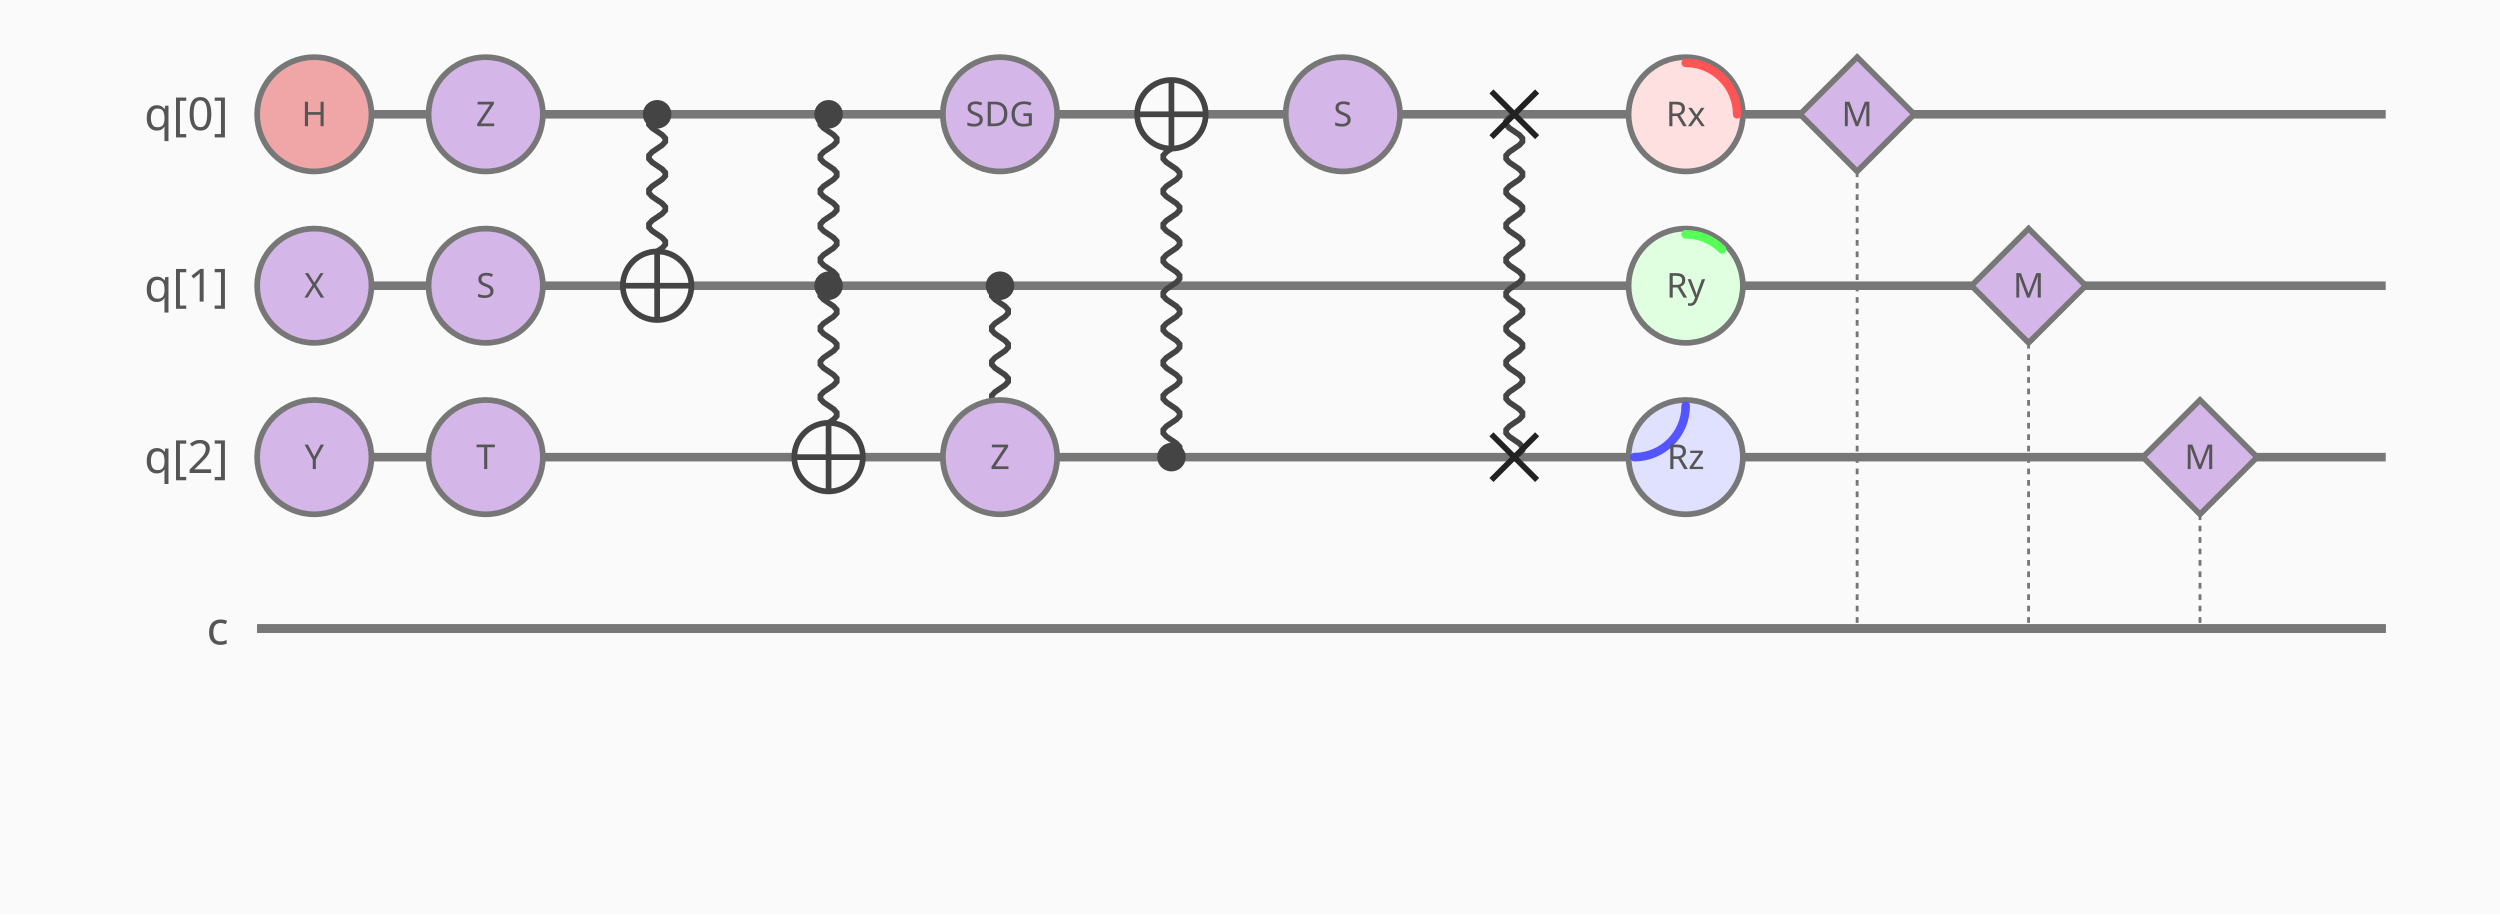
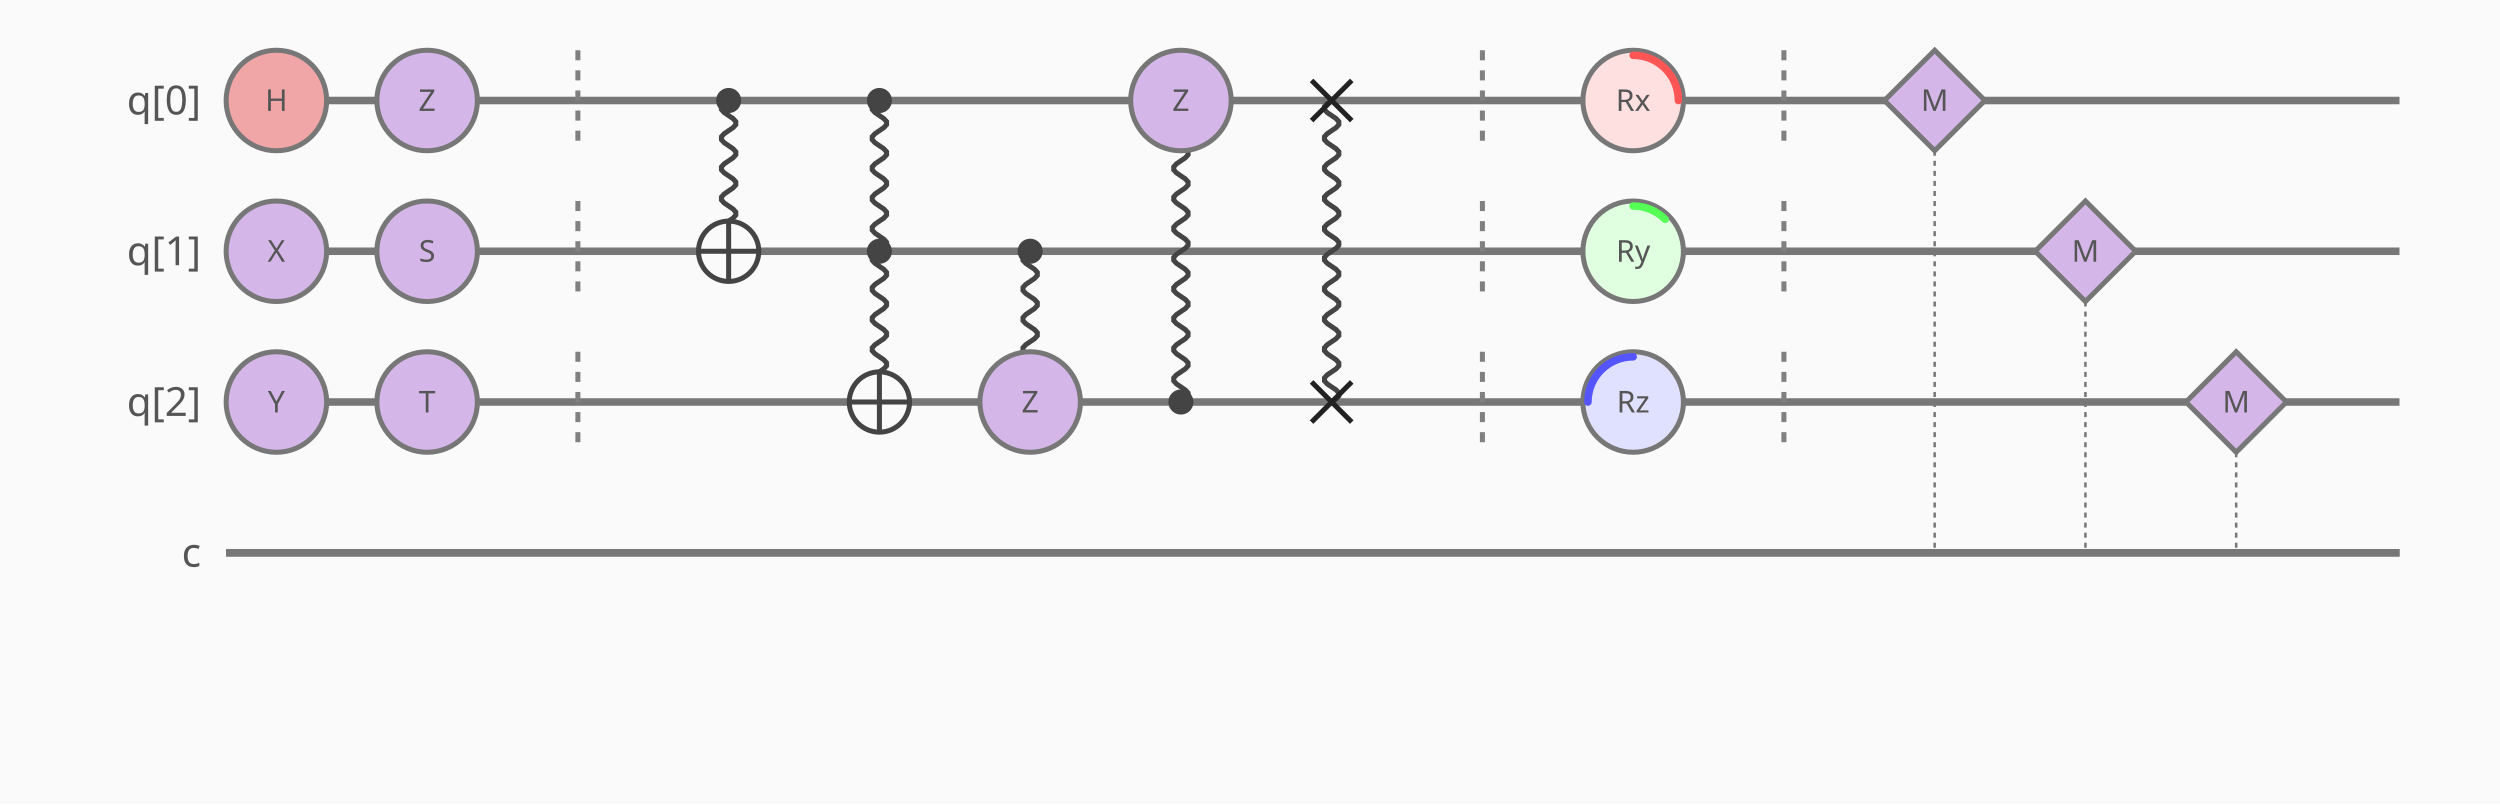
- <svg xmlns="http://www.w3.org/2000/svg" width="875.0" height="320" viewBox="0 0 875.0 320">
+ <svg xmlns="http://www.w3.org/2000/svg" width="995.0" height="320" viewBox="0 0 995.0 320">
  <rect width="100%" height="100%" fill="#fafafa" />
  <text x="80" y="220" fill="#555555" font-family="calibri" font-size="16" text-anchor="end" dominant-baseline="middle">c</text>
  <text x="80" y="40" fill="#555555" font-family="calibri" font-size="16" text-anchor="end" dominant-baseline="middle">q[0]</text>
  <text x="80" y="100" fill="#555555" font-family="calibri" font-size="16" text-anchor="end" dominant-baseline="middle">q[1]</text>
  <text x="80" y="160" fill="#555555" font-family="calibri" font-size="16" text-anchor="end" dominant-baseline="middle">q[2]</text>
-   <line x1="90" y1="40" x2="835.0" y2="40" stroke="#777777" stroke-width="3" stroke-dasharray="" />
-   <line x1="90" y1="100" x2="835.0" y2="100" stroke="#777777" stroke-width="3" stroke-dasharray="" />
-   <line x1="90" y1="160" x2="835.0" y2="160" stroke="#777777" stroke-width="3" stroke-dasharray="" />
-   <line x1="90" y1="220" x2="835.0" y2="220" stroke="#777777" stroke-width="3" stroke-dasharray="" />
-   <line x1="90" y1="220" x2="835.0" y2="220" stroke="#777777" stroke-width="3" stroke-dasharray="" />
-   <path d="M 230.0 40.0 L 228.237 41.2 L 227.147 42.4 L 227.147 43.6 L 228.237 44.8 L 230.0 46.0 L 231.763 47.2 L 232.853 48.4 L 232.853 49.6 L 231.763 50.8 L 230.0 52.0 L 228.237 53.2 L 227.147 54.4 L 227.147 55.6 L 228.237 56.8 L 230.0 58.0 L 231.763 59.2 L 232.853 60.4 L 232.853 61.6 L 231.763 62.8 L 230.0 64.0 L 228.237 65.2 L 227.147 66.4 L 227.147 67.6 L 228.237 68.8 L 230.0 70.0 L 231.763 71.2 L 232.853 72.4 L 232.853 73.6 L 231.763 74.8 L 230.0 76.0 L 228.237 77.2 L 227.147 78.4 L 227.147 79.6 L 228.237 80.8 L 230.0 82.0 L 231.763 83.2 L 232.853 84.4 L 232.853 85.6 L 231.763 86.8 L 230.0 88.0 L 228.237 89.2 L 227.147 90.4 L 227.147 91.6 L 228.237 92.8 L 230.0 94.0 L 231.763 95.2 L 232.853 96.4 L 232.853 97.6 L 231.763 98.8 L 230 100.0" stroke="#444444" stroke-width="2" fill="none" stroke-dasharray="" />
-   <path d="M 290.0 40.0 L 288.237 41.2 L 287.147 42.4 L 287.147 43.6 L 288.237 44.8 L 290.0 46.0 L 291.763 47.2 L 292.853 48.4 L 292.853 49.6 L 291.763 50.8 L 290.0 52.0 L 288.237 53.2 L 287.147 54.4 L 287.147 55.6 L 288.237 56.8 L 290.0 58.0 L 291.763 59.2 L 292.853 60.4 L 292.853 61.6 L 291.763 62.8 L 290.0 64.0 L 288.237 65.2 L 287.147 66.4 L 287.147 67.6 L 288.237 68.8 L 290.0 70.0 L 291.763 71.2 L 292.853 72.4 L 292.853 73.6 L 291.763 74.8 L 290.0 76.0 L 288.237 77.2 L 287.147 78.4 L 287.147 79.6 L 288.237 80.8 L 290.0 82.0 L 291.763 83.2 L 292.853 84.4 L 292.853 85.6 L 291.763 86.8 L 290.0 88.0 L 288.237 89.2 L 287.147 90.4 L 287.147 91.6 L 288.237 92.8 L 290.0 94.0 L 291.763 95.2 L 292.853 96.4 L 292.853 97.6 L 291.763 98.8 L 290.0 100.0 L 288.237 101.2 L 287.147 102.4 L 287.147 103.6 L 288.237 104.8 L 290.0 106.0 L 291.763 107.2 L 292.853 108.4 L 292.853 109.6 L 291.763 110.8 L 290.0 112.0 L 288.237 113.2 L 287.147 114.4 L 287.147 115.6 L 288.237 116.8 L 290.0 118.0 L 291.763 119.2 L 292.853 120.4 L 292.853 121.6 L 291.763 122.8 L 290.0 124.0 L 288.237 125.2 L 287.147 126.4 L 287.147 127.6 L 288.237 128.8 L 290.0 130.0 L 291.763 131.2 L 292.853 132.4 L 292.853 133.6 L 291.763 134.8 L 290.0 136.0 L 288.237 137.2 L 287.147 138.4 L 287.147 139.6 L 288.237 140.8 L 290.0 142.0 L 291.763 143.2 L 292.853 144.4 L 292.853 145.6 L 291.763 146.8 L 290.0 148.0 L 288.237 149.2 L 287.147 150.4 L 287.147 151.6 L 288.237 152.8 L 290.0 154.0 L 291.763 155.2 L 292.853 156.4 L 292.853 157.6 L 291.763 158.8 L 290 160.0" stroke="#444444" stroke-width="2" fill="none" stroke-dasharray="" />
-   <path d="M 350.0 100.0 L 348.237 101.2 L 347.147 102.4 L 347.147 103.6 L 348.237 104.8 L 350.0 106.0 L 351.763 107.2 L 352.853 108.4 L 352.853 109.6 L 351.763 110.8 L 350.0 112.0 L 348.237 113.2 L 347.147 114.4 L 347.147 115.6 L 348.237 116.8 L 350.0 118.0 L 351.763 119.2 L 352.853 120.4 L 352.853 121.6 L 351.763 122.8 L 350.0 124.0 L 348.237 125.2 L 347.147 126.4 L 347.147 127.6 L 348.237 128.8 L 350.0 130.0 L 351.763 131.2 L 352.853 132.4 L 352.853 133.6 L 351.763 134.8 L 350.0 136.0 L 348.237 137.2 L 347.147 138.4 L 347.147 139.6 L 348.237 140.8 L 350.0 142.0 L 351.763 143.2 L 352.853 144.4 L 352.853 145.6 L 351.763 146.8 L 350.0 148.0 L 348.237 149.2 L 347.147 150.4 L 347.147 151.6 L 348.237 152.8 L 350.0 154.0 L 351.763 155.2 L 352.853 156.4 L 352.853 157.6 L 351.763 158.8 L 350.0 160.0" stroke="#444444" stroke-width="2" fill="none" stroke-dasharray="" />
-   <path d="M 410.0 40.0 L 408.237 41.2 L 407.147 42.4 L 407.147 43.6 L 408.237 44.8 L 410.0 46.0 L 411.763 47.2 L 412.853 48.4 L 412.853 49.6 L 411.763 50.8 L 410.0 52.0 L 408.237 53.2 L 407.147 54.4 L 407.147 55.6 L 408.237 56.8 L 410.0 58.0 L 411.763 59.2 L 412.853 60.4 L 412.853 61.6 L 411.763 62.8 L 410.0 64.0 L 408.237 65.2 L 407.147 66.4 L 407.147 67.6 L 408.237 68.8 L 410.0 70.0 L 411.763 71.2 L 412.853 72.4 L 412.853 73.6 L 411.763 74.8 L 410.0 76.0 L 408.237 77.2 L 407.147 78.4 L 407.147 79.6 L 408.237 80.8 L 410.0 82.0 L 411.763 83.2 L 412.853 84.4 L 412.853 85.6 L 411.763 86.8 L 410.0 88.0 L 408.237 89.2 L 407.147 90.4 L 407.147 91.6 L 408.237 92.8 L 410.0 94.0 L 411.763 95.2 L 412.853 96.4 L 412.853 97.6 L 411.763 98.8 L 410.0 100.0 L 408.237 101.2 L 407.147 102.4 L 407.147 103.6 L 408.237 104.8 L 410.0 106.0 L 411.763 107.2 L 412.853 108.4 L 412.853 109.6 L 411.763 110.8 L 410.0 112.0 L 408.237 113.2 L 407.147 114.4 L 407.147 115.6 L 408.237 116.8 L 410.0 118.0 L 411.763 119.2 L 412.853 120.4 L 412.853 121.6 L 411.763 122.8 L 410.0 124.0 L 408.237 125.2 L 407.147 126.4 L 407.147 127.6 L 408.237 128.8 L 410.0 130.0 L 411.763 131.2 L 412.853 132.4 L 412.853 133.6 L 411.763 134.8 L 410.0 136.0 L 408.237 137.2 L 407.147 138.4 L 407.147 139.6 L 408.237 140.8 L 410.0 142.0 L 411.763 143.2 L 412.853 144.4 L 412.853 145.6 L 411.763 146.8 L 410.0 148.0 L 408.237 149.2 L 407.147 150.4 L 407.147 151.6 L 408.237 152.8 L 410.0 154.0 L 411.763 155.2 L 412.853 156.4 L 412.853 157.6 L 411.763 158.8 L 410 160.0" stroke="#444444" stroke-width="2" fill="none" stroke-dasharray="" />
+   <line x1="90" y1="40" x2="955.0" y2="40" stroke="#777777" stroke-width="3" stroke-dasharray="" />
+   <line x1="90" y1="100" x2="955.0" y2="100" stroke="#777777" stroke-width="3" stroke-dasharray="" />
+   <line x1="90" y1="160" x2="955.0" y2="160" stroke="#777777" stroke-width="3" stroke-dasharray="" />
+   <line x1="90" y1="220" x2="955.0" y2="220" stroke="#777777" stroke-width="3" stroke-dasharray="" />
+   <line x1="90" y1="220" x2="955.0" y2="220" stroke="#777777" stroke-width="3" stroke-dasharray="" />
+   <line x1="230.0" y1="20" x2="230.0" y2="60" stroke="gray" stroke-width="2" stroke-dasharray="4,4" />
+   <line x1="230.0" y1="80" x2="230.0" y2="120" stroke="gray" stroke-width="2" stroke-dasharray="4,4" />
+   <line x1="230.0" y1="140" x2="230.0" y2="180" stroke="gray" stroke-width="2" stroke-dasharray="4,4" />
+   <path d="M 290.0 40.0 L 288.237 41.2 L 287.147 42.4 L 287.147 43.6 L 288.237 44.8 L 290.0 46.0 L 291.763 47.2 L 292.853 48.4 L 292.853 49.6 L 291.763 50.8 L 290.0 52.0 L 288.237 53.2 L 287.147 54.4 L 287.147 55.6 L 288.237 56.8 L 290.0 58.0 L 291.763 59.2 L 292.853 60.4 L 292.853 61.6 L 291.763 62.8 L 290.0 64.0 L 288.237 65.2 L 287.147 66.4 L 287.147 67.6 L 288.237 68.8 L 290.0 70.0 L 291.763 71.2 L 292.853 72.4 L 292.853 73.6 L 291.763 74.8 L 290.0 76.0 L 288.237 77.2 L 287.147 78.4 L 287.147 79.6 L 288.237 80.8 L 290.0 82.0 L 291.763 83.2 L 292.853 84.4 L 292.853 85.6 L 291.763 86.8 L 290.0 88.0 L 288.237 89.2 L 287.147 90.4 L 287.147 91.6 L 288.237 92.8 L 290.0 94.0 L 291.763 95.2 L 292.853 96.4 L 292.853 97.6 L 291.763 98.8 L 290.0 100.0" stroke="#444444" stroke-width="2" fill="none" stroke-dasharray="" />
+   <path d="M 350.0 40.0 L 348.237 41.2 L 347.147 42.4 L 347.147 43.6 L 348.237 44.8 L 350.0 46.0 L 351.763 47.2 L 352.853 48.4 L 352.853 49.6 L 351.763 50.8 L 350.0 52.0 L 348.237 53.2 L 347.147 54.4 L 347.147 55.6 L 348.237 56.8 L 350.0 58.0 L 351.763 59.2 L 352.853 60.4 L 352.853 61.6 L 351.763 62.8 L 350.0 64.0 L 348.237 65.2 L 347.147 66.4 L 347.147 67.6 L 348.237 68.8 L 350.0 70.0 L 351.763 71.2 L 352.853 72.4 L 352.853 73.6 L 351.763 74.8 L 350.0 76.0 L 348.237 77.2 L 347.147 78.4 L 347.147 79.6 L 348.237 80.8 L 350.0 82.0 L 351.763 83.2 L 352.853 84.4 L 352.853 85.6 L 351.763 86.8 L 350.0 88.0 L 348.237 89.2 L 347.147 90.4 L 347.147 91.6 L 348.237 92.8 L 350.0 94.0 L 351.763 95.2 L 352.853 96.4 L 352.853 97.6 L 351.763 98.8 L 350.0 100.0 L 348.237 101.2 L 347.147 102.4 L 347.147 103.6 L 348.237 104.8 L 350.0 106.0 L 351.763 107.2 L 352.853 108.4 L 352.853 109.6 L 351.763 110.8 L 350.0 112.0 L 348.237 113.2 L 347.147 114.4 L 347.147 115.6 L 348.237 116.8 L 350.0 118.0 L 351.763 119.2 L 352.853 120.4 L 352.853 121.6 L 351.763 122.8 L 350.0 124.0 L 348.237 125.2 L 347.147 126.4 L 347.147 127.6 L 348.237 128.8 L 350.0 130.0 L 351.763 131.2 L 352.853 132.4 L 352.853 133.6 L 351.763 134.8 L 350.0 136.0 L 348.237 137.2 L 347.147 138.4 L 347.147 139.6 L 348.237 140.8 L 350.0 142.0 L 351.763 143.2 L 352.853 144.4 L 352.853 145.6 L 351.763 146.8 L 350.0 148.0 L 348.237 149.2 L 347.147 150.4 L 347.147 151.6 L 348.237 152.8 L 350.0 154.0 L 351.763 155.2 L 352.853 156.4 L 352.853 157.6 L 351.763 158.8 L 350 160.0" stroke="#444444" stroke-width="2" fill="none" stroke-dasharray="" />
+   <path d="M 410.0 100.0 L 408.237 101.2 L 407.147 102.4 L 407.147 103.6 L 408.237 104.8 L 410.0 106.0 L 411.763 107.2 L 412.853 108.4 L 412.853 109.6 L 411.763 110.8 L 410.0 112.0 L 408.237 113.2 L 407.147 114.4 L 407.147 115.6 L 408.237 116.8 L 410.0 118.0 L 411.763 119.2 L 412.853 120.4 L 412.853 121.6 L 411.763 122.8 L 410.0 124.0 L 408.237 125.2 L 407.147 126.4 L 407.147 127.6 L 408.237 128.8 L 410.0 130.0 L 411.763 131.2 L 412.853 132.4 L 412.853 133.6 L 411.763 134.8 L 410.0 136.0 L 408.237 137.2 L 407.147 138.4 L 407.147 139.6 L 408.237 140.8 L 410.0 142.0 L 411.763 143.2 L 412.853 144.4 L 412.853 145.6 L 411.763 146.8 L 410.0 148.0 L 408.237 149.2 L 407.147 150.4 L 407.147 151.6 L 408.237 152.8 L 410.0 154.0 L 411.763 155.2 L 412.853 156.4 L 412.853 157.6 L 411.763 158.8 L 410.0 160.0" stroke="#444444" stroke-width="2" fill="none" stroke-dasharray="" />
+   <path d="M 470.0 40.0 L 468.237 41.2 L 467.147 42.4 L 467.147 43.6 L 468.237 44.8 L 470.0 46.0 L 471.763 47.2 L 472.853 48.4 L 472.853 49.6 L 471.763 50.8 L 470.0 52.0 L 468.237 53.2 L 467.147 54.4 L 467.147 55.6 L 468.237 56.8 L 470.0 58.0 L 471.763 59.2 L 472.853 60.4 L 472.853 61.6 L 471.763 62.8 L 470.0 64.0 L 468.237 65.2 L 467.147 66.4 L 467.147 67.6 L 468.237 68.8 L 470.0 70.0 L 471.763 71.2 L 472.853 72.4 L 472.853 73.6 L 471.763 74.8 L 470.0 76.0 L 468.237 77.2 L 467.147 78.4 L 467.147 79.6 L 468.237 80.8 L 470.0 82.0 L 471.763 83.2 L 472.853 84.4 L 472.853 85.6 L 471.763 86.8 L 470.0 88.0 L 468.237 89.2 L 467.147 90.4 L 467.147 91.6 L 468.237 92.8 L 470.0 94.0 L 471.763 95.2 L 472.853 96.4 L 472.853 97.6 L 471.763 98.8 L 470.0 100.0 L 468.237 101.2 L 467.147 102.4 L 467.147 103.6 L 468.237 104.8 L 470.0 106.0 L 471.763 107.2 L 472.853 108.4 L 472.853 109.6 L 471.763 110.8 L 470.0 112.0 L 468.237 113.2 L 467.147 114.4 L 467.147 115.6 L 468.237 116.8 L 470.0 118.0 L 471.763 119.2 L 472.853 120.4 L 472.853 121.6 L 471.763 122.8 L 470.0 124.0 L 468.237 125.2 L 467.147 126.4 L 467.147 127.6 L 468.237 128.8 L 470.0 130.0 L 471.763 131.2 L 472.853 132.4 L 472.853 133.6 L 471.763 134.8 L 470.0 136.0 L 468.237 137.2 L 467.147 138.4 L 467.147 139.6 L 468.237 140.8 L 470.0 142.0 L 471.763 143.2 L 472.853 144.4 L 472.853 145.6 L 471.763 146.8 L 470.0 148.0 L 468.237 149.2 L 467.147 150.4 L 467.147 151.6 L 468.237 152.8 L 470.0 154.0 L 471.763 155.2 L 472.853 156.4 L 472.853 157.6 L 471.763 158.8 L 470 160.0" stroke="#444444" stroke-width="2" fill="none" stroke-dasharray="" />
  <path d="M 530.0 40.0 L 528.237 41.2 L 527.147 42.4 L 527.147 43.6 L 528.237 44.8 L 530.0 46.0 L 531.763 47.2 L 532.853 48.4 L 532.853 49.6 L 531.763 50.8 L 530.0 52.0 L 528.237 53.2 L 527.147 54.4 L 527.147 55.6 L 528.237 56.8 L 530.0 58.0 L 531.763 59.2 L 532.853 60.4 L 532.853 61.6 L 531.763 62.8 L 530.0 64.0 L 528.237 65.2 L 527.147 66.4 L 527.147 67.6 L 528.237 68.8 L 530.0 70.0 L 531.763 71.2 L 532.853 72.4 L 532.853 73.6 L 531.763 74.8 L 530.0 76.0 L 528.237 77.2 L 527.147 78.4 L 527.147 79.6 L 528.237 80.8 L 530.0 82.0 L 531.763 83.2 L 532.853 84.4 L 532.853 85.6 L 531.763 86.8 L 530.0 88.0 L 528.237 89.2 L 527.147 90.4 L 527.147 91.6 L 528.237 92.8 L 530.0 94.0 L 531.763 95.2 L 532.853 96.4 L 532.853 97.6 L 531.763 98.8 L 530.0 100.0 L 528.237 101.2 L 527.147 102.4 L 527.147 103.6 L 528.237 104.8 L 530.0 106.0 L 531.763 107.2 L 532.853 108.4 L 532.853 109.6 L 531.763 110.8 L 530.0 112.0 L 528.237 113.2 L 527.147 114.4 L 527.147 115.6 L 528.237 116.8 L 530.0 118.0 L 531.763 119.2 L 532.853 120.4 L 532.853 121.6 L 531.763 122.8 L 530.0 124.0 L 528.237 125.2 L 527.147 126.4 L 527.147 127.6 L 528.237 128.8 L 530.0 130.0 L 531.763 131.2 L 532.853 132.4 L 532.853 133.6 L 531.763 134.8 L 530.0 136.0 L 528.237 137.2 L 527.147 138.4 L 527.147 139.6 L 528.237 140.8 L 530.0 142.0 L 531.763 143.2 L 532.853 144.4 L 532.853 145.6 L 531.763 146.8 L 530.0 148.0 L 528.237 149.2 L 527.147 150.4 L 527.147 151.6 L 528.237 152.8 L 530.0 154.0 L 531.763 155.2 L 532.853 156.4 L 532.853 157.6 L 531.763 158.8 L 530.0 160.0" stroke="#444444" stroke-width="2" fill="none" stroke-dasharray="" />
-   <line x1="650.0" y1="40" x2="650.0" y2="220" stroke="#777777" stroke-width="1" stroke-dasharray="2,2" />
-   <line x1="710.0" y1="100" x2="710.0" y2="220" stroke="#777777" stroke-width="1" stroke-dasharray="2,2" />
-   <line x1="770.0" y1="160" x2="770.0" y2="220" stroke="#777777" stroke-width="1" stroke-dasharray="2,2" />
+   <line x1="590.0" y1="20" x2="590.0" y2="60" stroke="gray" stroke-width="2" stroke-dasharray="4,4" />
+   <line x1="590.0" y1="80" x2="590.0" y2="120" stroke="gray" stroke-width="2" stroke-dasharray="4,4" />
+   <line x1="590.0" y1="140" x2="590.0" y2="180" stroke="gray" stroke-width="2" stroke-dasharray="4,4" />
+   <line x1="710.0" y1="20" x2="710.0" y2="60" stroke="gray" stroke-width="2" stroke-dasharray="4,4" />
+   <line x1="710.0" y1="80" x2="710.0" y2="120" stroke="gray" stroke-width="2" stroke-dasharray="4,4" />
+   <line x1="710.0" y1="140" x2="710.0" y2="180" stroke="gray" stroke-width="2" stroke-dasharray="4,4" />
+   <line x1="770.0" y1="40" x2="770.0" y2="220" stroke="#777777" stroke-width="1" stroke-dasharray="2,2" />
+   <line x1="830.0" y1="100" x2="830.0" y2="220" stroke="#777777" stroke-width="1" stroke-dasharray="2,2" />
+   <line x1="890.0" y1="160" x2="890.0" y2="220" stroke="#777777" stroke-width="1" stroke-dasharray="2,2" />
  <circle cx="110.0" cy="40" r="20" fill="#f0a6a6" stroke="#777777" stroke-width="2" />
  <text x="110.0" y="40" fill="#555555" font-family="sans-serif" font-size="12" text-anchor="middle" dominant-baseline="middle">H</text>
  <circle cx="110.0" cy="100" r="20" fill="#d4b6e8" stroke="#777777" stroke-width="2" />
  <text x="110.0" y="100" fill="#555555" font-family="sans-serif" font-size="12" text-anchor="middle" dominant-baseline="middle">X</text>
  <circle cx="110.0" cy="160" r="20" fill="#d4b6e8" stroke="#777777" stroke-width="2" />
  <text x="110.0" y="160" fill="#555555" font-family="sans-serif" font-size="12" text-anchor="middle" dominant-baseline="middle">Y</text>
  <circle cx="170.0" cy="40" r="20" fill="#d4b6e8" stroke="#777777" stroke-width="2" />
  <text x="170.0" y="40" fill="#555555" font-family="sans-serif" font-size="12" text-anchor="middle" dominant-baseline="middle">Z</text>
  <circle cx="170.0" cy="100" r="20" fill="#d4b6e8" stroke="#777777" stroke-width="2" />
  <text x="170.0" y="100" fill="#555555" font-family="sans-serif" font-size="12" text-anchor="middle" dominant-baseline="middle">S</text>
  <circle cx="170.0" cy="160" r="20" fill="#d4b6e8" stroke="#777777" stroke-width="2" />
  <text x="170.0" y="160" fill="#555555" font-family="sans-serif" font-size="12" text-anchor="middle" dominant-baseline="middle">T</text>
-   <circle cx="230.0" cy="40" r="5" fill="#444444" stroke="none" stroke-width="1" />
-   <circle cx="230.0" cy="100" r="12" fill="#fafafa" stroke="#444444" stroke-width="2" />
-   <line x1="218.0" y1="100" x2="242.0" y2="100" stroke="#444444" stroke-width="2" />
-   <line x1="230.0" y1="88" x2="230.0" y2="112" stroke="#444444" stroke-width="2" />
  <circle cx="290.0" cy="40" r="5" fill="#444444" stroke="none" stroke-width="1" />
-   <circle cx="290.0" cy="100" r="5" fill="#444444" stroke="none" stroke-width="1" />
-   <circle cx="290.0" cy="160" r="12" fill="#fafafa" stroke="#444444" stroke-width="2" />
-   <line x1="278.0" y1="160" x2="302.0" y2="160" stroke="#444444" stroke-width="2" />
-   <line x1="290.0" y1="148" x2="290.0" y2="172" stroke="#444444" stroke-width="2" />
+   <circle cx="290.0" cy="100" r="12" fill="#fafafa" stroke="#444444" stroke-width="2" />
+   <line x1="278.0" y1="100" x2="302.0" y2="100" stroke="#444444" stroke-width="2" />
+   <line x1="290.0" y1="88" x2="290.0" y2="112" stroke="#444444" stroke-width="2" />
+   <circle cx="350.0" cy="40" r="5" fill="#444444" stroke="none" stroke-width="1" />
  <circle cx="350.0" cy="100" r="5" fill="#444444" stroke="none" stroke-width="1" />
-   <circle cx="350.0" cy="160" r="20" fill="#d4b6e8" stroke="#777777" stroke-width="2" />
-   <text x="350.0" y="160" fill="#555555" font-family="sans-serif" font-size="12" text-anchor="middle" dominant-baseline="middle">Z</text>
-   <circle cx="350.0" cy="40" r="20" fill="#d4b6e8" stroke="#777777" stroke-width="2" />
-   <text x="350.0" y="40" fill="#555555" font-family="sans-serif" font-size="12" text-anchor="middle" dominant-baseline="middle">SDG</text>
-   <circle cx="410.0" cy="160" r="5" fill="#444444" stroke="none" stroke-width="1" />
-   <circle cx="410.0" cy="40" r="12" fill="#fafafa" stroke="#444444" stroke-width="2" />
-   <line x1="398.0" y1="40" x2="422.0" y2="40" stroke="#444444" stroke-width="2" />
-   <line x1="410.0" y1="28" x2="410.0" y2="52" stroke="#444444" stroke-width="2" />
+   <circle cx="350.0" cy="160" r="12" fill="#fafafa" stroke="#444444" stroke-width="2" />
+   <line x1="338.0" y1="160" x2="362.0" y2="160" stroke="#444444" stroke-width="2" />
+   <line x1="350.0" y1="148" x2="350.0" y2="172" stroke="#444444" stroke-width="2" />
+   <circle cx="410.0" cy="100" r="5" fill="#444444" stroke="none" stroke-width="1" />
+   <circle cx="410.0" cy="160" r="20" fill="#d4b6e8" stroke="#777777" stroke-width="2" />
+   <text x="410.0" y="160" fill="#555555" font-family="sans-serif" font-size="12" text-anchor="middle" dominant-baseline="middle">Z</text>
+   <circle cx="470.0" cy="160" r="5" fill="#444444" stroke="none" stroke-width="1" />
  <circle cx="470.0" cy="40" r="20" fill="#d4b6e8" stroke="#777777" stroke-width="2" />
-   <text x="470.0" y="40" fill="#555555" font-family="sans-serif" font-size="12" text-anchor="middle" dominant-baseline="middle">S</text>
+   <text x="470.0" y="40" fill="#555555" font-family="sans-serif" font-size="12" text-anchor="middle" dominant-baseline="middle">Z</text>
  <line x1="522.0" y1="32" x2="538.0" y2="48" stroke="#222222" stroke-width="2" stroke-dasharray="" />
  <line x1="522.0" y1="48" x2="538.0" y2="32" stroke="#222222" stroke-width="2" stroke-dasharray="" />
  <line x1="522.0" y1="152" x2="538.0" y2="168" stroke="#222222" stroke-width="2" stroke-dasharray="" />
  <line x1="522.0" y1="168" x2="538.0" y2="152" stroke="#222222" stroke-width="2" stroke-dasharray="" />
-   <circle cx="590.0" cy="40" r="20" fill="#ffe0e0" stroke="#777777" stroke-width="2" />
-   <path d="M 590.0 22.0 A 18 18 0 0 1 608.0 40.0" fill="none" stroke="#ff5555" stroke-width="3" stroke-linecap="round" />
-   <text x="590.0" y="40" fill="#555555" font-family="sans-serif" font-size="12" text-anchor="middle" dominant-baseline="middle">Rx</text>
-   <circle cx="590.0" cy="100" r="20" fill="#e0ffe0" stroke="#777777" stroke-width="2" />
-   <path d="M 590.0 82.0 A 18 18 0 0 1 602.728 87.272" fill="none" stroke="#55ff55" stroke-width="3" stroke-linecap="round" />
-   <text x="590.0" y="100" fill="#555555" font-family="sans-serif" font-size="12" text-anchor="middle" dominant-baseline="middle">Ry</text>
-   <circle cx="590.0" cy="160" r="20" fill="#e0e0ff" stroke="#777777" stroke-width="2" />
-   <path d="M 590.0 142.0 A 18 18 0 0 1 572.0 160.0" fill="none" stroke="#5555ff" stroke-width="3" stroke-linecap="round" />
-   <text x="590.0" y="160" fill="#555555" font-family="sans-serif" font-size="12" text-anchor="middle" dominant-baseline="middle">Rz</text>
-   <polygon points="650.0,20 670.0,40 650.0,60 630.0,40" fill="#d4b6e8" stroke="#777777" stroke-width="2" />
-   <text x="650.0" y="40" fill="#555555" font-family="sans-serif" font-size="12" text-anchor="middle" dominant-baseline="middle">M</text>
-   <polygon points="710.0,80 730.0,100 710.0,120 690.0,100" fill="#d4b6e8" stroke="#777777" stroke-width="2" />
-   <text x="710.0" y="100" fill="#555555" font-family="sans-serif" font-size="12" text-anchor="middle" dominant-baseline="middle">M</text>
-   <polygon points="770.0,140 790.0,160 770.0,180 750.0,160" fill="#d4b6e8" stroke="#777777" stroke-width="2" />
-   <text x="770.0" y="160" fill="#555555" font-family="sans-serif" font-size="12" text-anchor="middle" dominant-baseline="middle">M</text>
+   <circle cx="650.0" cy="40" r="20" fill="#ffe0e0" stroke="#777777" stroke-width="2" />
+   <path d="M 650.0 22.0 A 18 18 0 0 1 668.0 40.0" fill="none" stroke="#ff5555" stroke-width="3" stroke-linecap="round" />
+   <text x="650.0" y="40" fill="#555555" font-family="sans-serif" font-size="12" text-anchor="middle" dominant-baseline="middle">Rx</text>
+   <circle cx="650.0" cy="100" r="20" fill="#e0ffe0" stroke="#777777" stroke-width="2" />
+   <path d="M 650.0 82.0 A 18 18 0 0 1 662.728 87.272" fill="none" stroke="#55ff55" stroke-width="3" stroke-linecap="round" />
+   <text x="650.0" y="100" fill="#555555" font-family="sans-serif" font-size="12" text-anchor="middle" dominant-baseline="middle">Ry</text>
+   <circle cx="650.0" cy="160" r="20" fill="#e0e0ff" stroke="#777777" stroke-width="2" />
+   <path d="M 650.0 142.0 A 18 18 0 0 0 632.0 160.0" fill="none" stroke="#5555ff" stroke-width="3" stroke-linecap="round" />
+   <text x="650.0" y="160" fill="#555555" font-family="sans-serif" font-size="12" text-anchor="middle" dominant-baseline="middle">Rz</text>
+   <polygon points="770.0,20 790.0,40 770.0,60 750.0,40" fill="#d4b6e8" stroke="#777777" stroke-width="2" />
+   <text x="770.0" y="40" fill="#555555" font-family="sans-serif" font-size="12" text-anchor="middle" dominant-baseline="middle">M</text>
+   <polygon points="830.0,80 850.0,100 830.0,120 810.0,100" fill="#d4b6e8" stroke="#777777" stroke-width="2" />
+   <text x="830.0" y="100" fill="#555555" font-family="sans-serif" font-size="12" text-anchor="middle" dominant-baseline="middle">M</text>
+   <polygon points="890.0,140 910.0,160 890.0,180 870.0,160" fill="#d4b6e8" stroke="#777777" stroke-width="2" />
+   <text x="890.0" y="160" fill="#555555" font-family="sans-serif" font-size="12" text-anchor="middle" dominant-baseline="middle">M</text>
</svg>
